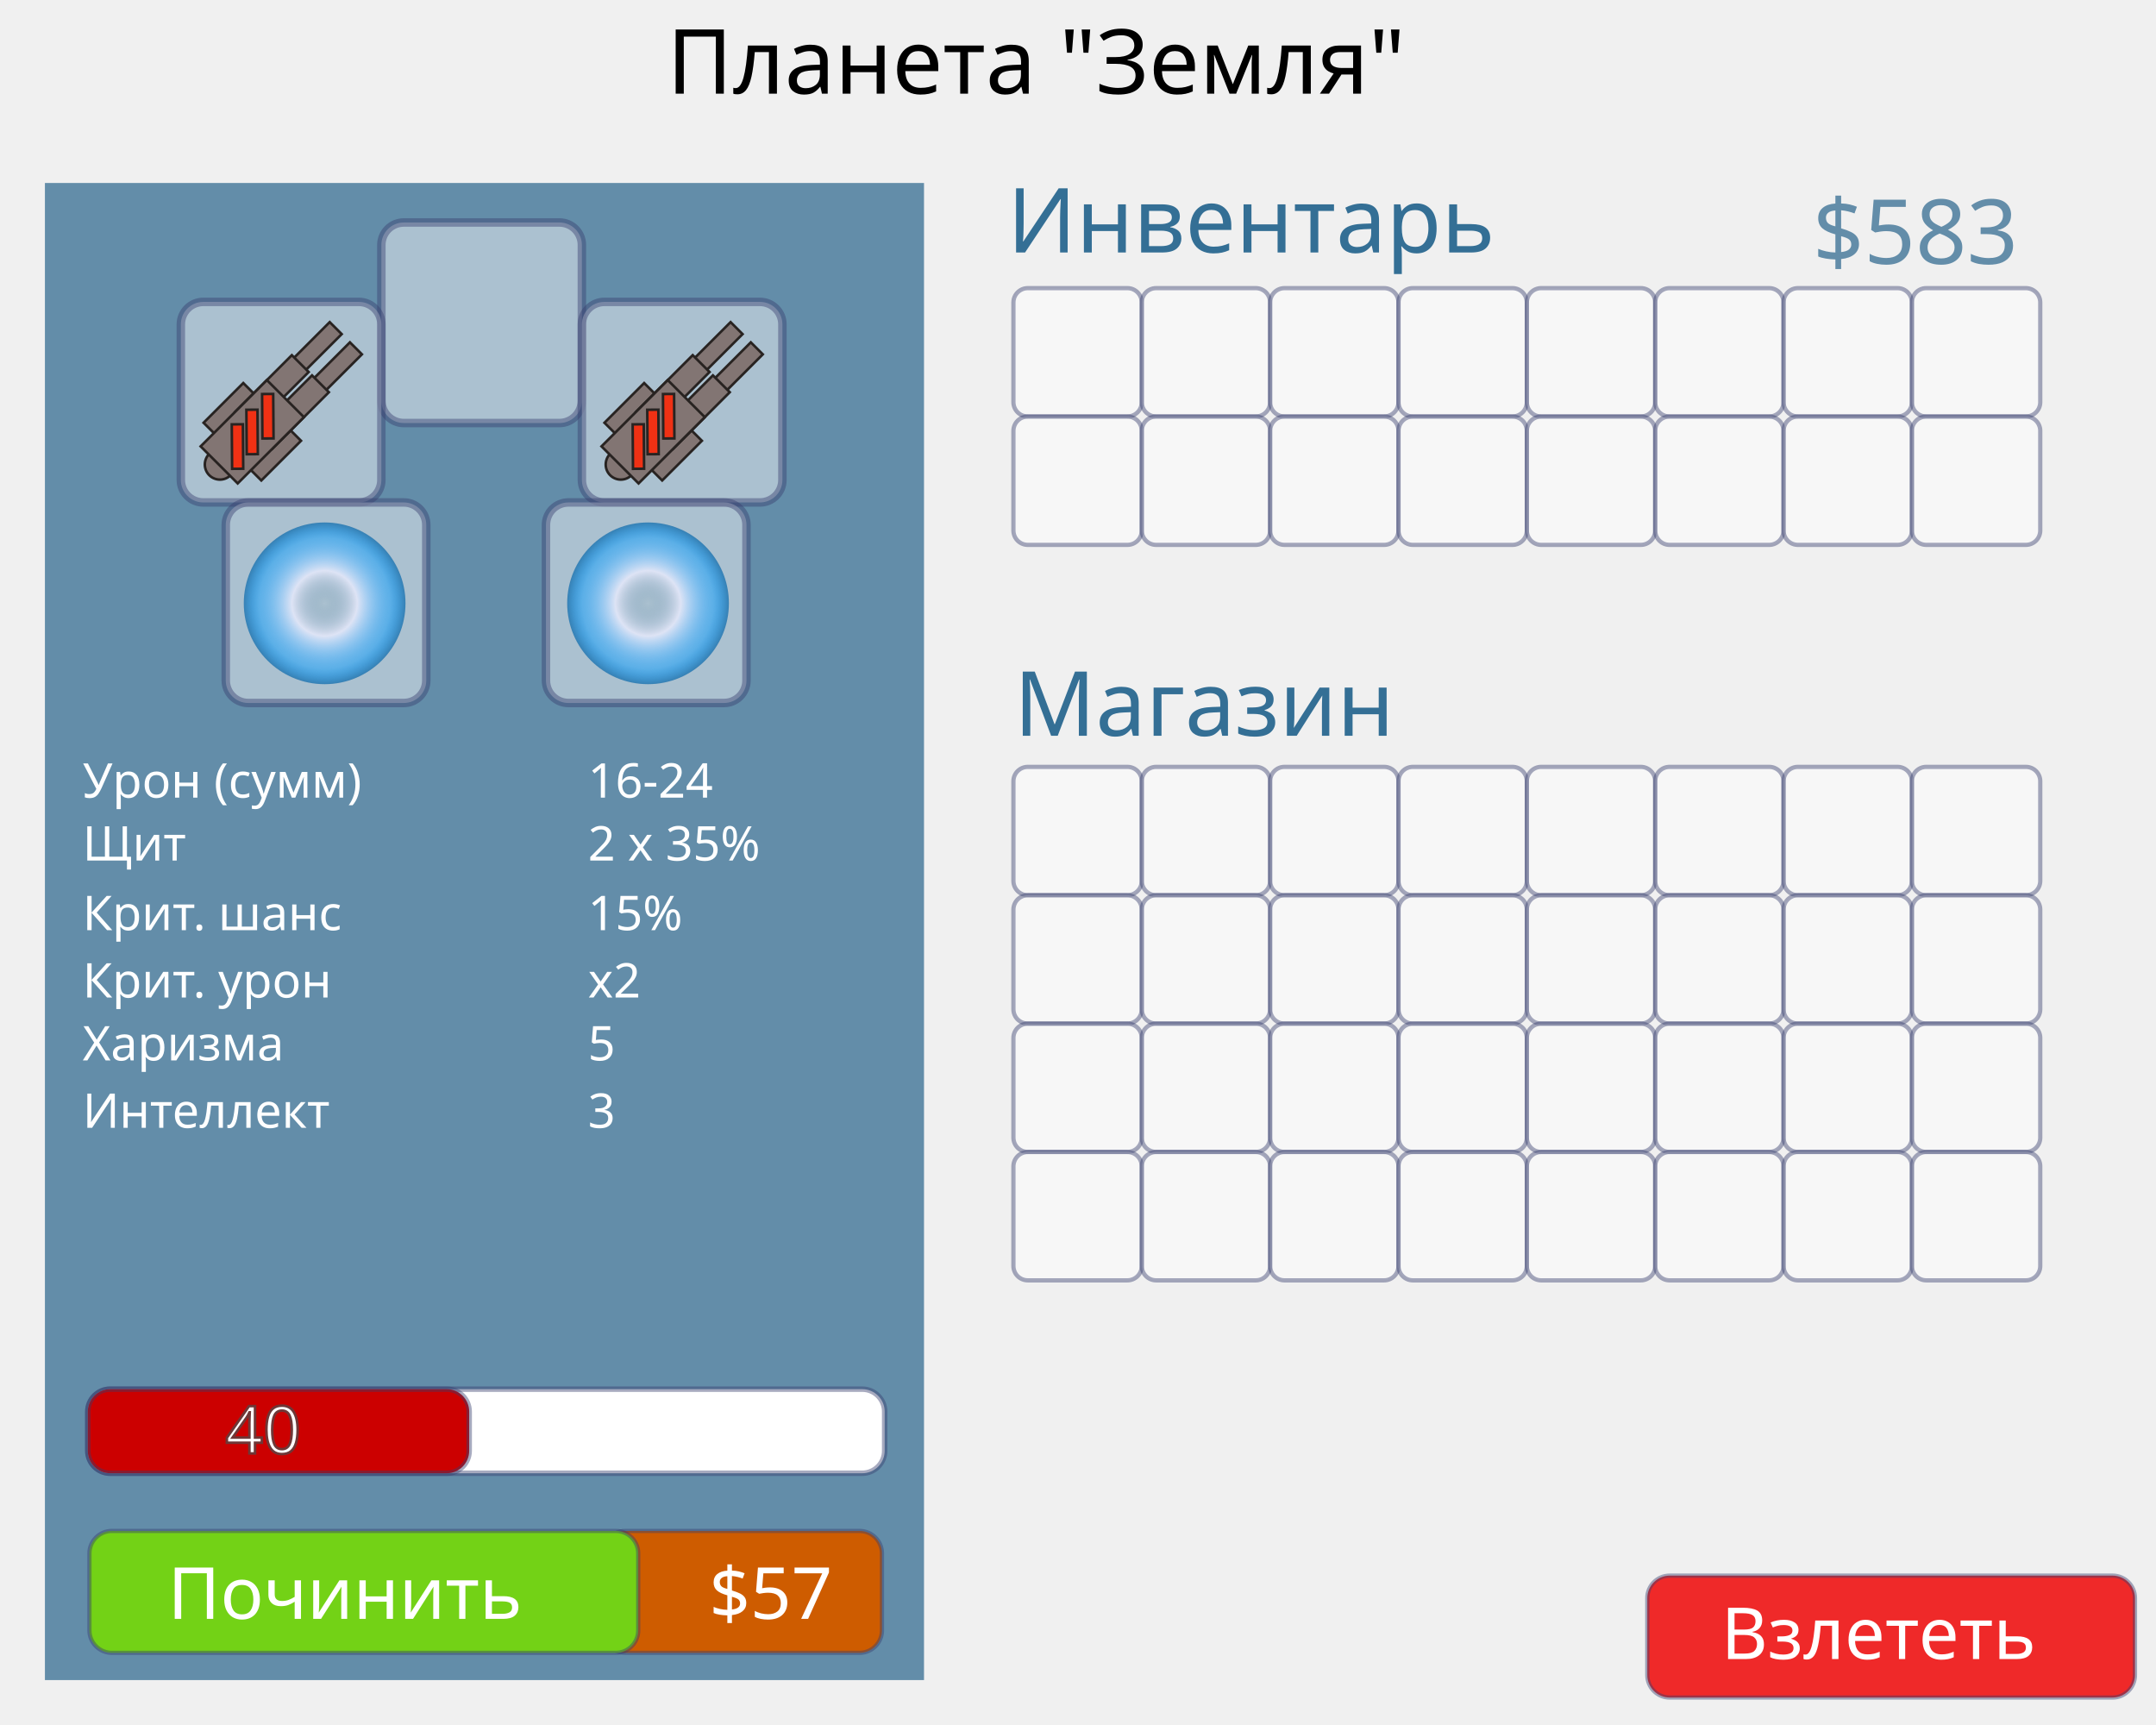
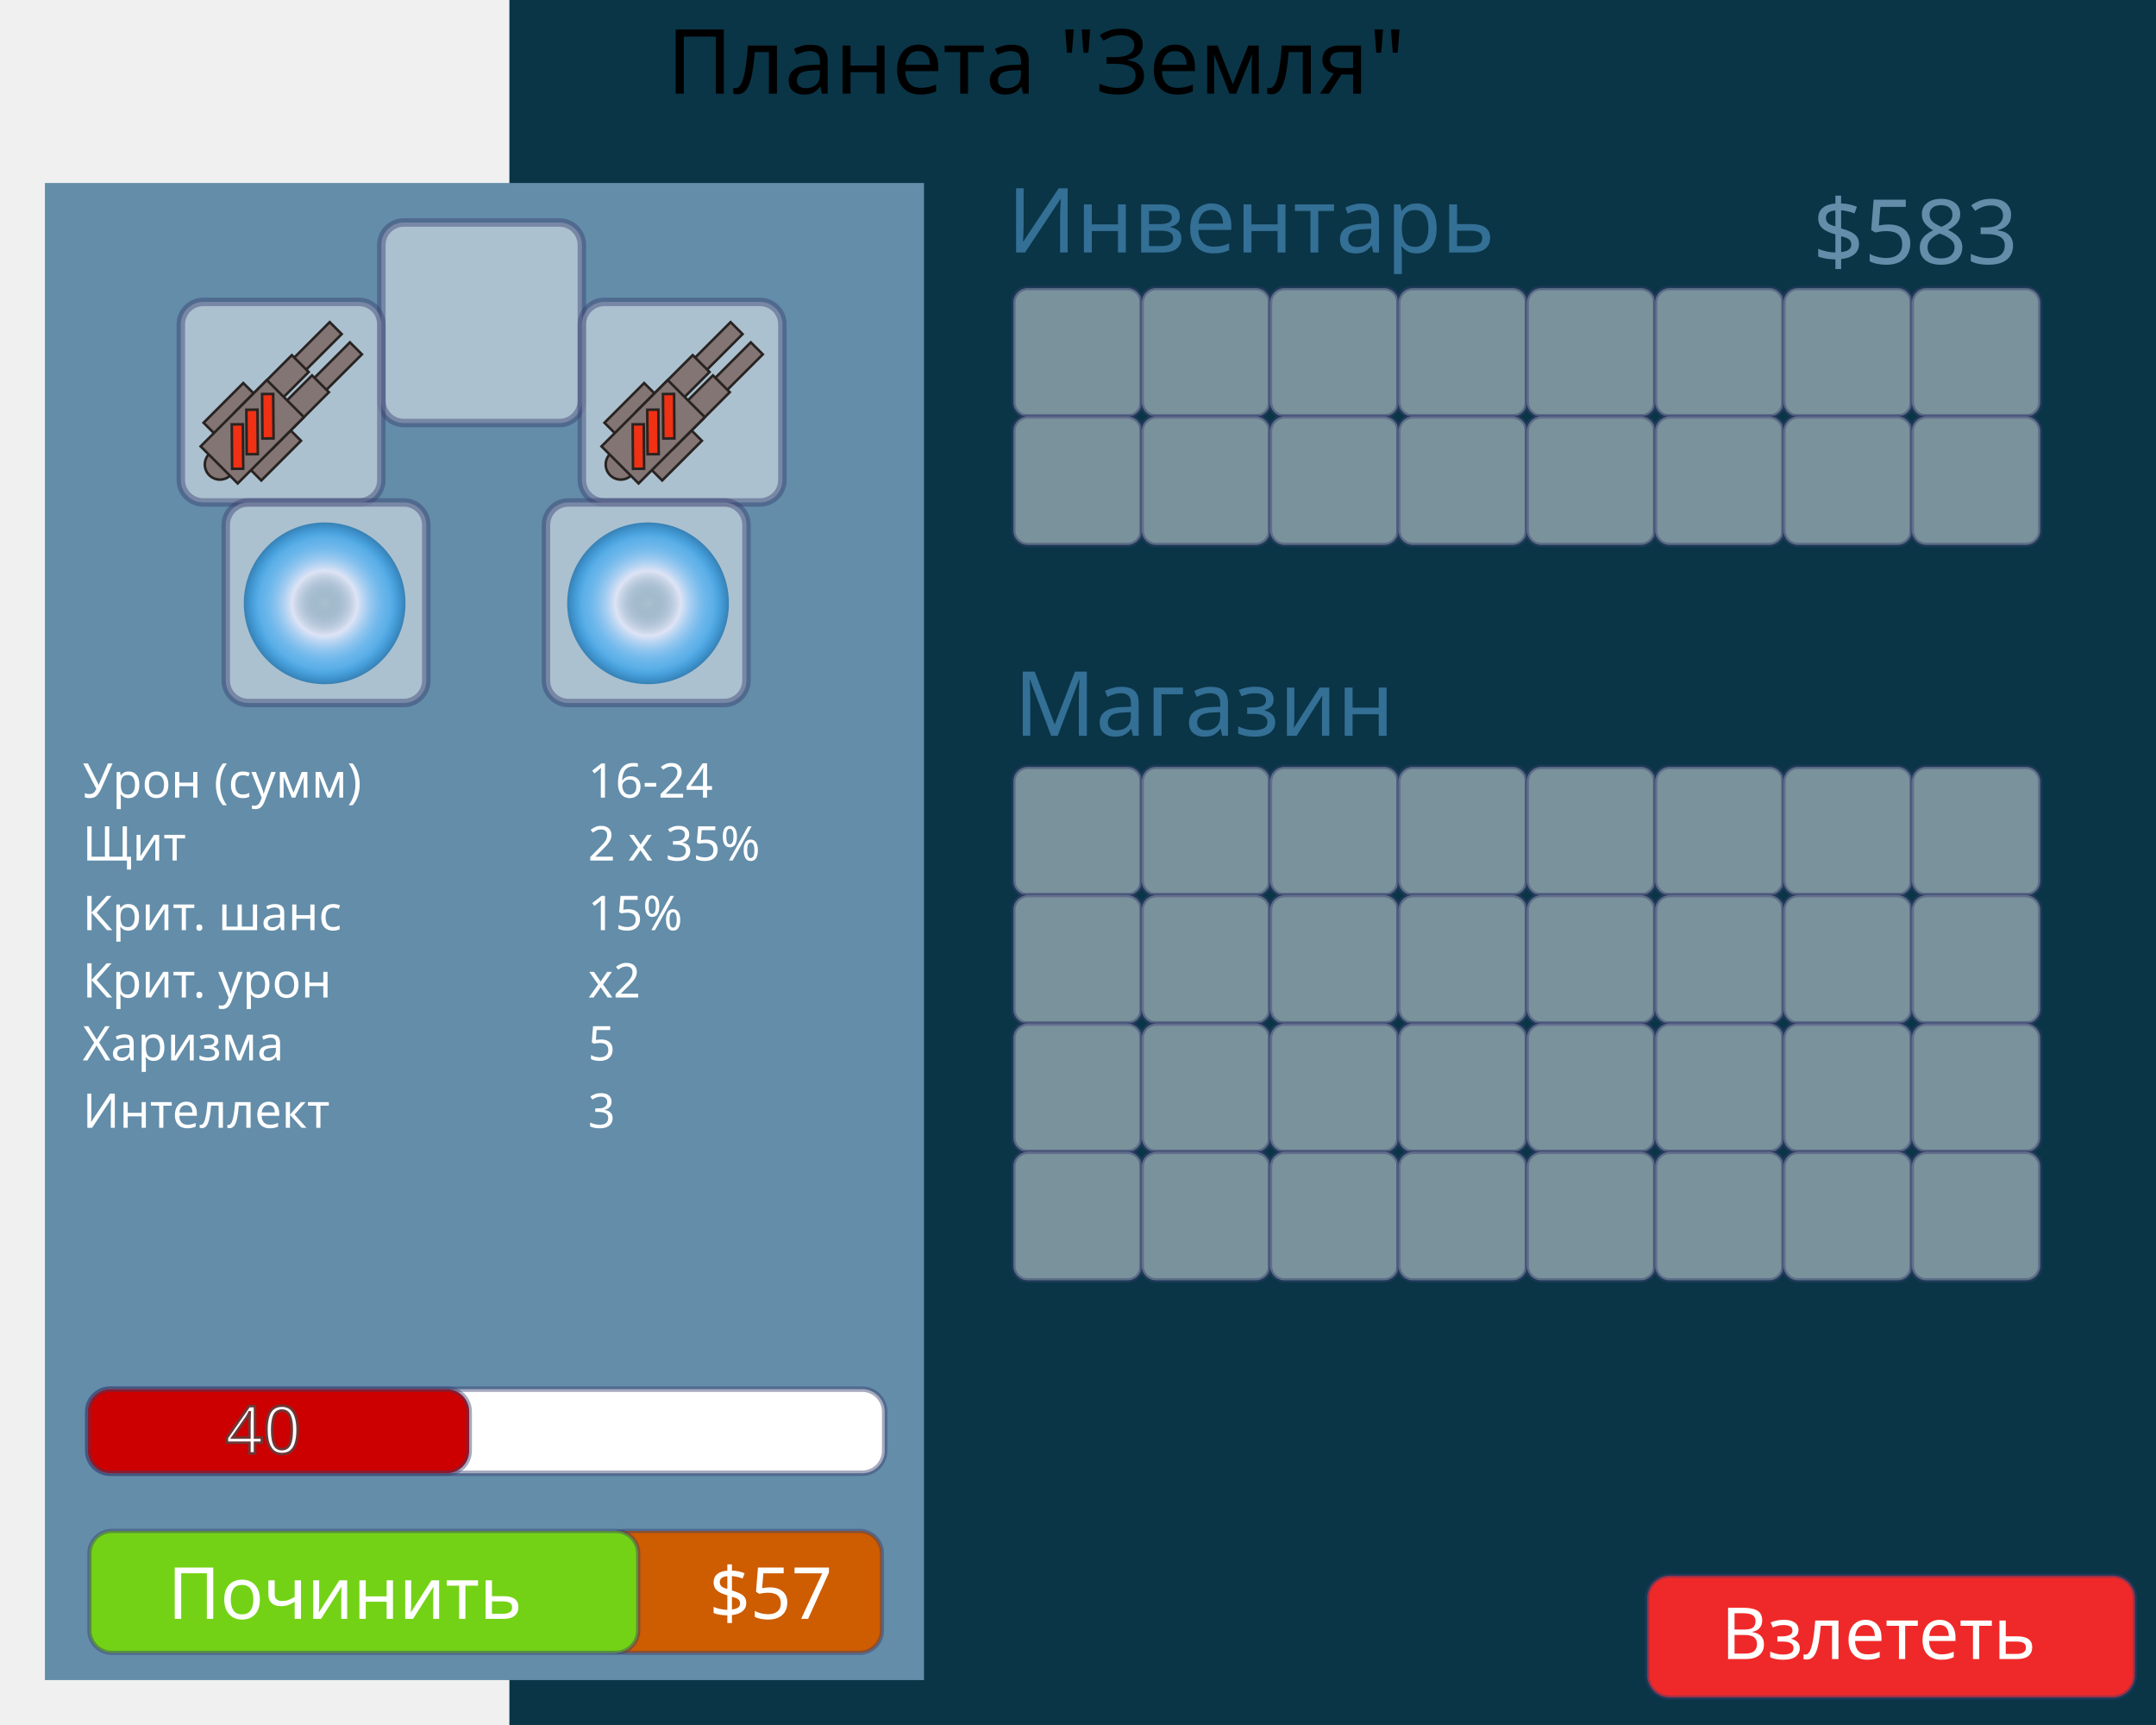
<svg xmlns="http://www.w3.org/2000/svg" xmlns:xlink="http://www.w3.org/1999/xlink" width="960px" height="768px" viewBox="0 0 960 768" version="1.1" id="SVGRoot">
  <defs id="defs852">
    <linearGradient id="linearGradient1632">
      <stop id="stop1630" offset="0" style="stop-color:#638da9;stop-opacity:0;" />
      <stop style="stop-color:#e6e9fb;stop-opacity:0.859" offset="0.4" id="stop1640" />
      <stop style="stop-color:#0d9eff;stop-opacity:0.498" offset="0.8" id="stop1638" />
      <stop id="stop1628" offset="1" style="stop-color:#367daf;stop-opacity:1" />
    </linearGradient>
    <radialGradient xlink:href="#linearGradient1632" id="radialGradient1634" cx="-193" cy="386" fx="-193" fy="386" r="57.567" gradientUnits="userSpaceOnUse" gradientTransform="matrix(0.6315789,0,0,0.6315789,266.4469,24.81965)" />
    <radialGradient xlink:href="#linearGradient1632" id="radialGradient939" gradientUnits="userSpaceOnUse" gradientTransform="matrix(0.6315789,0,0,0.6315789,410.4469,24.81965)" cx="-193" cy="386" fx="-193" fy="386" r="57.567" />
    <radialGradient xlink:href="#linearGradient1632" id="radialGradient1122" gradientUnits="userSpaceOnUse" gradientTransform="matrix(0.5633493,0,0,0.5633493,-55.2214,51.15628)" cx="-193" cy="386" fx="-193" fy="386" r="57.567" />
    <filter x="-0.25" y="-0.25" width="1.5" height="1.5" style="color-interpolation-filters:sRGB;" id="filter1104">
      <feGaussianBlur stdDeviation="1" result="result1" id="feGaussianBlur1080" />
      <feGaussianBlur stdDeviation="10" result="result6" in="result1" id="feGaussianBlur1082" />
      <feComposite operator="atop" in="result6" in2="result1" result="result8" id="feComposite1084" />
      <feComposite operator="xor" result="fbSourceGraphic" in="result6" in2="result8" id="feComposite1086" />
      <feColorMatrix result="fbSourceGraphicAlpha" in="fbSourceGraphic" values="0 0 0 -1 0 0 0 0 -1 0 0 0 0 -1 0 0 0 0 2 0 " id="feColorMatrix1088" />
      <feGaussianBlur result="result0" in="fbSourceGraphicAlpha" stdDeviation="1" id="feGaussianBlur1090" />
      <feSpecularLighting specularExponent="35" specularConstant="1.5" surfaceScale="-2" lighting-color="rgb(255,255,255)" result="result1" in="result0" id="feSpecularLighting1094">
        <feDistantLight azimuth="230" elevation="60" id="feDistantLight1092" />
      </feSpecularLighting>
      <feComposite operator="in" result="result2" in="result1" in2="fbSourceGraphicAlpha" id="feComposite1096" />
      <feComposite k3="1" k2="1" operator="arithmetic" result="result4" in="fbSourceGraphic" in2="result2" id="feComposite1098" />
      <feComposite operator="atop" in="result9" in2="result4" result="result91" id="feComposite1100" />
      <feBlend mode="multiply" in2="result91" id="feBlend1102" />
    </filter>
  </defs>
  <g id="layer1">
-     <rect style="fill:#132b35;fill-opacity:1;stroke:none;stroke-width:8;stroke-miterlimit:4;stroke-dasharray:none;stroke-opacity:1" id="rect3076" width="1996.87" height="1335.018" x="1034.82" y="-373.229" />
+     <rect style="fill:#0a3547;fill-opacity:1;stroke:none;stroke-width:8;stroke-miterlimit:4;stroke-dasharray:none;stroke-opacity:1" id="rect3076" width="1996.87" height="1335.018" x="226.82" y="-361.229" />
    <rect style="fill:#638da9;fill-opacity:1;stroke:none;stroke-width:1.988;stroke-miterlimit:4;stroke-dasharray:none;stroke-opacity:1" id="rect1417" width="391.429" height="666.534" x="20" y="81.466" />
    <rect style="fill:#ffffff;fill-opacity:0.46;stroke:#373f6e;stroke-width:3.78;stroke-miterlimit:4;stroke-dasharray:none;stroke-opacity:0.439" id="rect1419" width="89.286" height="89.286" x="169.81" y="99.056" rx="10" ry="10" />
    <rect ry="10" rx="10" y="134.411" x="80.524" height="89.286" width="89.286" id="rect1421" style="fill:#ffffff;fill-opacity:0.46;stroke:#373f6e;stroke-width:3.78;stroke-miterlimit:4;stroke-dasharray:none;stroke-opacity:0.439" />
    <rect style="fill:#ffffff;fill-opacity:0.46;stroke:#373f6e;stroke-width:3.78;stroke-miterlimit:4;stroke-dasharray:none;stroke-opacity:0.439" id="rect1423" width="89.286" height="89.286" x="259.096" y="134.411" rx="10" ry="10" />
    <rect ry="10" rx="10" y="223.697" x="100.524" height="89.286" width="89.286" id="rect1425" style="fill:#ffffff;fill-opacity:0.46;stroke:#373f6e;stroke-width:3.78;stroke-miterlimit:4;stroke-dasharray:none;stroke-opacity:0.439" />
    <rect style="fill:#ffffff;fill-opacity:0.46;stroke:#373f6e;stroke-width:3.78;stroke-miterlimit:4;stroke-dasharray:none;stroke-opacity:0.439" id="rect1427" width="89.286" height="89.286" x="243.096" y="223.697" rx="10" ry="10" />
    <rect style="fill:#ffffff;fill-opacity:0.46;stroke:#373f6e;stroke-width:1.89;stroke-miterlimit:4;stroke-dasharray:none;stroke-opacity:0.439" id="rect1423-4" width="57.152" height="57.152" x="451.246" y="128.282" rx="6.401" ry="6.401" />
    <rect ry="6.401" rx="6.401" y="128.282" x="508.398" height="57.152" width="57.152" id="rect1444" style="fill:#ffffff;fill-opacity:0.46;stroke:#373f6e;stroke-width:1.89;stroke-miterlimit:4;stroke-dasharray:none;stroke-opacity:0.439" />
    <rect ry="6.401" rx="6.401" y="185.434" x="451.246" height="57.152" width="57.152" id="rect1446" style="fill:#ffffff;fill-opacity:0.46;stroke:#373f6e;stroke-width:1.89;stroke-miterlimit:4;stroke-dasharray:none;stroke-opacity:0.439" />
    <rect style="fill:#ffffff;fill-opacity:0.46;stroke:#373f6e;stroke-width:1.89;stroke-miterlimit:4;stroke-dasharray:none;stroke-opacity:0.439" id="rect1448" width="57.152" height="57.152" x="508.398" y="185.434" rx="6.401" ry="6.401" />
    <rect style="fill:#ffffff;fill-opacity:0.46;stroke:#373f6e;stroke-width:1.89;stroke-miterlimit:4;stroke-dasharray:none;stroke-opacity:0.439" id="rect1450" width="57.152" height="57.152" x="565.55" y="128.282" rx="6.401" ry="6.401" />
    <rect ry="6.401" rx="6.401" y="185.434" x="565.55" height="57.152" width="57.152" id="rect1452" style="fill:#ffffff;fill-opacity:0.46;stroke:#373f6e;stroke-width:1.89;stroke-miterlimit:4;stroke-dasharray:none;stroke-opacity:0.439" />
    <rect ry="6.401" rx="6.401" y="128.282" x="622.702" height="57.152" width="57.152" id="rect1454" style="fill:#ffffff;fill-opacity:0.46;stroke:#373f6e;stroke-width:1.89;stroke-miterlimit:4;stroke-dasharray:none;stroke-opacity:0.439" />
    <rect style="fill:#ffffff;fill-opacity:0.46;stroke:#373f6e;stroke-width:1.89;stroke-miterlimit:4;stroke-dasharray:none;stroke-opacity:0.439" id="rect1456" width="57.152" height="57.152" x="679.854" y="128.282" rx="6.401" ry="6.401" />
    <rect style="fill:#ffffff;fill-opacity:0.46;stroke:#373f6e;stroke-width:1.89;stroke-miterlimit:4;stroke-dasharray:none;stroke-opacity:0.439" id="rect1458" width="57.152" height="57.152" x="622.702" y="185.434" rx="6.401" ry="6.401" />
    <rect ry="6.401" rx="6.401" y="185.434" x="679.854" height="57.152" width="57.152" id="rect1460" style="fill:#ffffff;fill-opacity:0.46;stroke:#373f6e;stroke-width:1.89;stroke-miterlimit:4;stroke-dasharray:none;stroke-opacity:0.439" />
    <rect ry="6.401" rx="6.401" y="128.282" x="737.006" height="57.152" width="57.152" id="rect1462" style="fill:#ffffff;fill-opacity:0.46;stroke:#373f6e;stroke-width:1.89;stroke-miterlimit:4;stroke-dasharray:none;stroke-opacity:0.439" />
    <rect style="fill:#ffffff;fill-opacity:0.46;stroke:#373f6e;stroke-width:1.89;stroke-miterlimit:4;stroke-dasharray:none;stroke-opacity:0.439" id="rect1464" width="57.152" height="57.152" x="737.006" y="185.434" rx="6.401" ry="6.401" />
    <rect ry="6.401" rx="6.401" y="128.282" x="794.158" height="57.152" width="57.152" id="rect1466" style="fill:#ffffff;fill-opacity:0.46;stroke:#373f6e;stroke-width:1.89;stroke-miterlimit:4;stroke-dasharray:none;stroke-opacity:0.439" />
    <rect style="fill:#ffffff;fill-opacity:0.46;stroke:#373f6e;stroke-width:1.89;stroke-miterlimit:4;stroke-dasharray:none;stroke-opacity:0.439" id="rect1468" width="57.152" height="57.152" x="794.158" y="185.434" rx="6.401" ry="6.401" />
    <rect style="fill:#ffffff;fill-opacity:0.46;stroke:#373f6e;stroke-width:1.89;stroke-miterlimit:4;stroke-dasharray:none;stroke-opacity:0.439" id="rect1470" width="57.152" height="57.152" x="851.31" y="128.282" rx="6.401" ry="6.401" />
    <rect ry="6.401" rx="6.401" y="185.434" x="851.31" height="57.152" width="57.152" id="rect1472" style="fill:#ffffff;fill-opacity:0.46;stroke:#373f6e;stroke-width:1.89;stroke-miterlimit:4;stroke-dasharray:none;stroke-opacity:0.439" />
    <rect ry="6.401" rx="6.401" y="341.424" x="451.246" height="57.152" width="57.152" id="rect1474" style="fill:#ffffff;fill-opacity:0.46;stroke:#373f6e;stroke-width:1.89;stroke-miterlimit:4;stroke-dasharray:none;stroke-opacity:0.439" />
    <rect style="fill:#ffffff;fill-opacity:0.46;stroke:#373f6e;stroke-width:1.89;stroke-miterlimit:4;stroke-dasharray:none;stroke-opacity:0.439" id="rect1476" width="57.152" height="57.152" x="508.398" y="341.424" rx="6.401" ry="6.401" />
    <rect style="fill:#ffffff;fill-opacity:0.46;stroke:#373f6e;stroke-width:1.89;stroke-miterlimit:4;stroke-dasharray:none;stroke-opacity:0.439" id="rect1478" width="57.152" height="57.152" x="451.246" y="398.576" rx="6.401" ry="6.401" />
    <rect ry="6.401" rx="6.401" y="398.576" x="508.398" height="57.152" width="57.152" id="rect1480" style="fill:#ffffff;fill-opacity:0.46;stroke:#373f6e;stroke-width:1.89;stroke-miterlimit:4;stroke-dasharray:none;stroke-opacity:0.439" />
    <rect ry="6.401" rx="6.401" y="341.424" x="565.55" height="57.152" width="57.152" id="rect1482" style="fill:#ffffff;fill-opacity:0.46;stroke:#373f6e;stroke-width:1.89;stroke-miterlimit:4;stroke-dasharray:none;stroke-opacity:0.439" />
    <rect style="fill:#ffffff;fill-opacity:0.46;stroke:#373f6e;stroke-width:1.89;stroke-miterlimit:4;stroke-dasharray:none;stroke-opacity:0.439" id="rect1484" width="57.152" height="57.152" x="565.55" y="398.576" rx="6.401" ry="6.401" />
    <rect style="fill:#ffffff;fill-opacity:0.46;stroke:#373f6e;stroke-width:1.89;stroke-miterlimit:4;stroke-dasharray:none;stroke-opacity:0.439" id="rect1486" width="57.152" height="57.152" x="622.702" y="341.424" rx="6.401" ry="6.401" />
    <rect ry="6.401" rx="6.401" y="341.424" x="679.854" height="57.152" width="57.152" id="rect1488" style="fill:#ffffff;fill-opacity:0.46;stroke:#373f6e;stroke-width:1.89;stroke-miterlimit:4;stroke-dasharray:none;stroke-opacity:0.439" />
    <rect ry="6.401" rx="6.401" y="398.576" x="622.702" height="57.152" width="57.152" id="rect1490" style="fill:#ffffff;fill-opacity:0.46;stroke:#373f6e;stroke-width:1.89;stroke-miterlimit:4;stroke-dasharray:none;stroke-opacity:0.439" />
    <rect style="fill:#ffffff;fill-opacity:0.46;stroke:#373f6e;stroke-width:1.89;stroke-miterlimit:4;stroke-dasharray:none;stroke-opacity:0.439" id="rect1492" width="57.152" height="57.152" x="679.854" y="398.576" rx="6.401" ry="6.401" />
    <rect style="fill:#ffffff;fill-opacity:0.46;stroke:#373f6e;stroke-width:1.89;stroke-miterlimit:4;stroke-dasharray:none;stroke-opacity:0.439" id="rect1494" width="57.152" height="57.152" x="737.006" y="341.424" rx="6.401" ry="6.401" />
    <rect ry="6.401" rx="6.401" y="398.576" x="737.006" height="57.152" width="57.152" id="rect1496" style="fill:#ffffff;fill-opacity:0.46;stroke:#373f6e;stroke-width:1.89;stroke-miterlimit:4;stroke-dasharray:none;stroke-opacity:0.439" />
    <rect style="fill:#ffffff;fill-opacity:0.46;stroke:#373f6e;stroke-width:1.89;stroke-miterlimit:4;stroke-dasharray:none;stroke-opacity:0.439" id="rect1498" width="57.152" height="57.152" x="794.158" y="341.424" rx="6.401" ry="6.401" />
    <rect ry="6.401" rx="6.401" y="398.576" x="794.158" height="57.152" width="57.152" id="rect1500" style="fill:#ffffff;fill-opacity:0.46;stroke:#373f6e;stroke-width:1.89;stroke-miterlimit:4;stroke-dasharray:none;stroke-opacity:0.439" />
    <rect ry="6.401" rx="6.401" y="341.424" x="851.31" height="57.152" width="57.152" id="rect1502" style="fill:#ffffff;fill-opacity:0.46;stroke:#373f6e;stroke-width:1.89;stroke-miterlimit:4;stroke-dasharray:none;stroke-opacity:0.439" />
    <rect style="fill:#ffffff;fill-opacity:0.46;stroke:#373f6e;stroke-width:1.89;stroke-miterlimit:4;stroke-dasharray:none;stroke-opacity:0.439" id="rect1504" width="57.152" height="57.152" x="851.31" y="398.576" rx="6.401" ry="6.401" />
    <rect style="fill:#ffffff;fill-opacity:0.46;stroke:#373f6e;stroke-width:1.89;stroke-miterlimit:4;stroke-dasharray:none;stroke-opacity:0.439" id="rect1506" width="57.152" height="57.152" x="451.246" y="455.728" rx="6.401" ry="6.401" />
    <rect ry="6.401" rx="6.401" y="455.728" x="508.398" height="57.152" width="57.152" id="rect1508" style="fill:#ffffff;fill-opacity:0.46;stroke:#373f6e;stroke-width:1.89;stroke-miterlimit:4;stroke-dasharray:none;stroke-opacity:0.439" />
    <rect ry="6.401" rx="6.401" y="512.88" x="451.246" height="57.152" width="57.152" id="rect1510" style="fill:#ffffff;fill-opacity:0.46;stroke:#373f6e;stroke-width:1.89;stroke-miterlimit:4;stroke-dasharray:none;stroke-opacity:0.439" />
    <rect style="fill:#ffffff;fill-opacity:0.46;stroke:#373f6e;stroke-width:1.89;stroke-miterlimit:4;stroke-dasharray:none;stroke-opacity:0.439" id="rect1512" width="57.152" height="57.152" x="508.398" y="512.88" rx="6.401" ry="6.401" />
    <rect style="fill:#ffffff;fill-opacity:0.46;stroke:#373f6e;stroke-width:1.89;stroke-miterlimit:4;stroke-dasharray:none;stroke-opacity:0.439" id="rect1514" width="57.152" height="57.152" x="565.55" y="455.728" rx="6.401" ry="6.401" />
    <rect ry="6.401" rx="6.401" y="512.88" x="565.55" height="57.152" width="57.152" id="rect1516" style="fill:#ffffff;fill-opacity:0.46;stroke:#373f6e;stroke-width:1.89;stroke-miterlimit:4;stroke-dasharray:none;stroke-opacity:0.439" />
    <rect ry="6.401" rx="6.401" y="455.728" x="622.702" height="57.152" width="57.152" id="rect1518" style="fill:#ffffff;fill-opacity:0.46;stroke:#373f6e;stroke-width:1.89;stroke-miterlimit:4;stroke-dasharray:none;stroke-opacity:0.439" />
    <rect style="fill:#ffffff;fill-opacity:0.46;stroke:#373f6e;stroke-width:1.89;stroke-miterlimit:4;stroke-dasharray:none;stroke-opacity:0.439" id="rect1520" width="57.152" height="57.152" x="679.854" y="455.728" rx="6.401" ry="6.401" />
    <rect style="fill:#ffffff;fill-opacity:0.46;stroke:#373f6e;stroke-width:1.89;stroke-miterlimit:4;stroke-dasharray:none;stroke-opacity:0.439" id="rect1522" width="57.152" height="57.152" x="622.702" y="512.88" rx="6.401" ry="6.401" />
    <rect ry="6.401" rx="6.401" y="512.88" x="679.854" height="57.152" width="57.152" id="rect1524" style="fill:#ffffff;fill-opacity:0.46;stroke:#373f6e;stroke-width:1.89;stroke-miterlimit:4;stroke-dasharray:none;stroke-opacity:0.439" />
    <rect ry="6.401" rx="6.401" y="455.728" x="737.006" height="57.152" width="57.152" id="rect1526" style="fill:#ffffff;fill-opacity:0.46;stroke:#373f6e;stroke-width:1.89;stroke-miterlimit:4;stroke-dasharray:none;stroke-opacity:0.439" />
    <rect style="fill:#ffffff;fill-opacity:0.46;stroke:#373f6e;stroke-width:1.89;stroke-miterlimit:4;stroke-dasharray:none;stroke-opacity:0.439" id="rect1528" width="57.152" height="57.152" x="737.006" y="512.88" rx="6.401" ry="6.401" />
    <rect ry="6.401" rx="6.401" y="455.728" x="794.158" height="57.152" width="57.152" id="rect1530" style="fill:#ffffff;fill-opacity:0.46;stroke:#373f6e;stroke-width:1.89;stroke-miterlimit:4;stroke-dasharray:none;stroke-opacity:0.439" />
    <rect style="fill:#ffffff;fill-opacity:0.46;stroke:#373f6e;stroke-width:1.89;stroke-miterlimit:4;stroke-dasharray:none;stroke-opacity:0.439" id="rect1532" width="57.152" height="57.152" x="794.158" y="512.88" rx="6.401" ry="6.401" />
    <rect style="fill:#ffffff;fill-opacity:0.46;stroke:#373f6e;stroke-width:1.89;stroke-miterlimit:4;stroke-dasharray:none;stroke-opacity:0.439" id="rect1534" width="57.152" height="57.152" x="851.31" y="455.728" rx="6.401" ry="6.401" />
    <rect ry="6.401" rx="6.401" y="512.88" x="851.31" height="57.152" width="57.152" id="rect1536" style="fill:#ffffff;fill-opacity:0.46;stroke:#373f6e;stroke-width:1.89;stroke-miterlimit:4;stroke-dasharray:none;stroke-opacity:0.439" />
    <text xml:space="preserve" style="font-style:normal;font-weight:normal;font-size:40px;line-height:1.25;font-family:sans-serif;letter-spacing:0px;word-spacing:0px;fill:#346f95;fill-opacity:1;stroke:none" x="451.538" y="327.573" id="text1540">
      <tspan id="tspan1538" x="451.538" y="327.573">Магазин</tspan>
    </text>
    <text xml:space="preserve" style="font-style:normal;font-weight:normal;font-size:40px;line-height:1.25;font-family:sans-serif;letter-spacing:0px;word-spacing:0px;fill:#000000;fill-opacity:1;stroke:none" x="296.985" y="41.7" id="text1544">
      <tspan id="tspan1542" x="296.985" y="41.7">Планета "Земля"</tspan>
    </text>
    <text id="text1548" y="112.411" x="448.508" style="font-style:normal;font-weight:normal;font-size:40px;line-height:1.25;font-family:sans-serif;letter-spacing:0px;word-spacing:0px;fill:#346f95;fill-opacity:1;stroke:none" xml:space="preserve">
      <tspan y="112.411" x="448.508" id="tspan1546">Инвентарь</tspan>
    </text>
    <text xml:space="preserve" style="font-style:normal;font-weight:normal;font-size:40px;line-height:1.25;font-family:sans-serif;letter-spacing:0px;word-spacing:0px;fill:#638da9;fill-opacity:1;stroke:none" x="807.112" y="117.462" id="text1552">
      <tspan id="tspan1550" x="807.112" y="117.462">$583</tspan>
    </text>
    <rect style="fill:#ce5c00;fill-opacity:1;stroke:#373f6e;stroke-width:1.89;stroke-miterlimit:4;stroke-dasharray:none;stroke-opacity:0.439" id="rect1564" width="124.259" height="54.286" x="268.454" y="681.592" rx="10" ry="10" />
    <rect y="681.592" x="39.821" height="54.286" width="244.366" id="rect1558" style="fill:#73d216;fill-opacity:1;stroke:#373f6e;stroke-width:1.89;stroke-miterlimit:4;stroke-dasharray:none;stroke-opacity:0.439" ry="10" rx="10" />
    <text xml:space="preserve" style="font-style:normal;font-weight:normal;font-size:40px;line-height:1.25;font-family:sans-serif;letter-spacing:0px;word-spacing:0px;fill:#000000;fill-opacity:1;stroke:none" x="315.771" y="720.756" id="text1568">
      <tspan id="tspan1566" x="315.771" y="720.756" style="font-size:32px;fill:#ffffff;fill-opacity:1">$57</tspan>
    </text>
    <text id="text1562" y="720.756" x="74.698" style="font-style:normal;font-weight:normal;font-size:40px;line-height:1.25;font-family:sans-serif;letter-spacing:0px;word-spacing:0px;fill:#000000;fill-opacity:1;stroke:none" xml:space="preserve">
      <tspan style="font-size:32px;fill:#ffffff;fill-opacity:1" y="720.756" x="74.698" id="tspan1560">Починить</tspan>
    </text>
    <text xml:space="preserve" style="font-style:normal;font-weight:normal;font-size:40px;line-height:1.25;font-family:sans-serif;letter-spacing:0px;word-spacing:0px;fill:#000000;fill-opacity:1;stroke:none" x="36.797" y="355.12" id="text1572">
      <tspan id="tspan1570" x="36.797" y="355.12" style="font-size:21.333px;fill:#ffffff;fill-opacity:1">Урон (сумм)</tspan>
    </text>
    <text id="text1576" y="355.12" x="261.797" style="font-style:normal;font-weight:normal;font-size:40px;line-height:1.25;font-family:sans-serif;letter-spacing:0px;word-spacing:0px;fill:#000000;fill-opacity:1;stroke:none" xml:space="preserve">
      <tspan style="font-size:21.333px;fill:#ffffff;fill-opacity:1" y="355.12" x="261.797" id="tspan1574">16-24</tspan>
    </text>
    <text id="text1580" y="383.12" x="36.797" style="font-style:normal;font-weight:normal;font-size:40px;line-height:1.25;font-family:sans-serif;letter-spacing:0px;word-spacing:0px;fill:#000000;fill-opacity:1;stroke:none" xml:space="preserve">
      <tspan style="font-size:21.333px;fill:#ffffff;fill-opacity:1" y="383.12" x="36.797" id="tspan1578">Щит</tspan>
    </text>
    <text xml:space="preserve" style="font-style:normal;font-weight:normal;font-size:40px;line-height:1.25;font-family:sans-serif;letter-spacing:0px;word-spacing:0px;fill:#000000;fill-opacity:1;stroke:none" x="261.797" y="383.12" id="text1584">
      <tspan id="tspan1582" x="261.797" y="383.12" style="font-size:21.333px;fill:#ffffff;fill-opacity:1">2 x 35%</tspan>
    </text>
    <text xml:space="preserve" style="font-style:normal;font-weight:normal;font-size:40px;line-height:1.25;font-family:sans-serif;letter-spacing:0px;word-spacing:0px;fill:#000000;fill-opacity:1;stroke:none" x="36.797" y="414.12" id="text1588">
      <tspan id="tspan1586" x="36.797" y="414.12" style="font-size:21.333px;fill:#ffffff;fill-opacity:1">Крит. шанс</tspan>
    </text>
    <text id="text1592" y="414.12" x="261.797" style="font-style:normal;font-weight:normal;font-size:40px;line-height:1.25;font-family:sans-serif;letter-spacing:0px;word-spacing:0px;fill:#000000;fill-opacity:1;stroke:none" xml:space="preserve">
      <tspan style="font-size:21.333px;fill:#ffffff;fill-opacity:1" y="414.12" x="261.797" id="tspan1590">15%</tspan>
    </text>
    <text id="text1596" y="444.12" x="36.797" style="font-style:normal;font-weight:normal;font-size:40px;line-height:1.25;font-family:sans-serif;letter-spacing:0px;word-spacing:0px;fill:#000000;fill-opacity:1;stroke:none" xml:space="preserve">
      <tspan style="font-size:21.333px;fill:#ffffff;fill-opacity:1" y="444.12" x="36.797" id="tspan1594">Крит. урон</tspan>
    </text>
    <text xml:space="preserve" style="font-style:normal;font-weight:normal;font-size:40px;line-height:1.25;font-family:sans-serif;letter-spacing:0px;word-spacing:0px;fill:#000000;fill-opacity:1;stroke:none" x="261.797" y="444.12" id="text1600">
      <tspan id="tspan1598" x="261.797" y="444.12" style="font-size:21.333px;fill:#ffffff;fill-opacity:1">х2</tspan>
    </text>
    <text xml:space="preserve" style="font-style:normal;font-weight:normal;font-size:40px;line-height:1.25;font-family:sans-serif;letter-spacing:0px;word-spacing:0px;fill:#000000;fill-opacity:1;stroke:none" x="36.797" y="472.12" id="text1604">
      <tspan id="tspan1602" x="36.797" y="472.12" style="font-size:21.333px;fill:#ffffff;fill-opacity:1">Харизма</tspan>
    </text>
    <text id="text1608" y="472.12" x="261.797" style="font-style:normal;font-weight:normal;font-size:40px;line-height:1.25;font-family:sans-serif;letter-spacing:0px;word-spacing:0px;fill:#000000;fill-opacity:1;stroke:none" xml:space="preserve">
      <tspan style="font-size:21.333px;fill:#ffffff;fill-opacity:1" y="472.12" x="261.797" id="tspan1606">5</tspan>
    </text>
    <text id="text1612" y="502.12" x="36.797" style="font-style:normal;font-weight:normal;font-size:40px;line-height:1.25;font-family:sans-serif;letter-spacing:0px;word-spacing:0px;fill:#000000;fill-opacity:1;stroke:none" xml:space="preserve">
      <tspan style="font-size:21.333px;fill:#ffffff;fill-opacity:1" y="502.12" x="36.797" id="tspan1610">Интеллект</tspan>
    </text>
    <text xml:space="preserve" style="font-style:normal;font-weight:normal;font-size:40px;line-height:1.25;font-family:sans-serif;letter-spacing:0px;word-spacing:0px;fill:#000000;fill-opacity:1;stroke:none" x="261.797" y="502.12" id="text1616">
      <tspan id="tspan1614" x="261.797" y="502.12" style="font-size:21.333px;fill:#ffffff;fill-opacity:1">3</tspan>
    </text>
    <rect style="fill:#ffffff;fill-opacity:1;stroke:#373f6e;stroke-width:2.432;stroke-miterlimit:4;stroke-dasharray:none;stroke-opacity:0.439" id="rect1618" width="354.831" height="37.439" x="39.085" y="618.477" rx="10" ry="10" />
    <rect ry="10" rx="10" y="618.477" x="39.085" height="37.439" width="169.831" id="rect1620" style="fill:#cc0000;fill-opacity:1;stroke:#373f6e;stroke-width:2.432;stroke-miterlimit:4;stroke-dasharray:none;stroke-opacity:0.439" />
    <text xml:space="preserve" style="font-style:normal;font-weight:normal;font-size:40px;line-height:1.25;font-family:sans-serif;letter-spacing:0px;word-spacing:0px;fill:#000000;fill-opacity:1;stroke:#6e3737;stroke-width:1.134;stroke-miterlimit:4;stroke-dasharray:none;stroke-opacity:1" x="100.409" y="647.085" id="text1624">
      <tspan id="tspan1622" x="100.409" y="647.085" style="font-size:29.333px;fill:#ffffff;fill-opacity:1;stroke:#6e3737;stroke-width:1.134;stroke-miterlimit:4;stroke-dasharray:none;stroke-opacity:1">40</tspan>
    </text>
    <circle style="fill:url(#radialGradient1634);fill-opacity:1;stroke:none;stroke-width:0.716;stroke-miterlimit:4;stroke-dasharray:none;stroke-opacity:1" id="path1626" cx="144.552" cy="268.609" r="36" />
    <circle r="36" cy="268.609" cx="288.552" id="circle937" style="fill:url(#radialGradient939);fill-opacity:1;stroke:none;stroke-width:0.716;stroke-miterlimit:4;stroke-dasharray:none;stroke-opacity:1" />
    <rect style="fill:#346f95;fill-opacity:1;stroke:none;stroke-width:1.803;stroke-miterlimit:4;stroke-dasharray:none;stroke-opacity:1" id="rect961" width="353.401" height="116.401" x="-377.488" y="361.198" />
    <path style="fill:#346f95;fill-opacity:1;stroke:none;stroke-width:1.89;stroke-miterlimit:4;stroke-dasharray:none;stroke-opacity:1" d="m -299.93,476.029 h 35.355 l -17.678,35.355 z" id="rect964" />
    <text xml:space="preserve" style="font-style:normal;font-weight:normal;font-size:40px;line-height:1.25;font-family:sans-serif;letter-spacing:0px;word-spacing:0px;fill:#19de73;fill-opacity:1;stroke:none;stroke-width:0.378;stroke-miterlimit:4;stroke-dasharray:none;stroke-opacity:1" x="-265.902" y="388.84" id="text969">
      <tspan id="tspan967" x="-265.902" y="388.84" style="font-style:normal;font-variant:normal;font-weight:bold;font-stretch:normal;font-size:18.667px;font-family:sans-serif;-inkscape-font-specification:'sans-serif Bold';fill:#19de73;fill-opacity:1;stroke:none;stroke-width:0.378;stroke-miterlimit:4;stroke-dasharray:none;stroke-opacity:1">Лазер тысячи истин</tspan>
    </text>
    <g id="g5425" transform="translate(51.23023,181.8341)">
      <rect style="fill:#827573;fill-opacity:1;stroke:#282321;stroke-width:1.134;stroke-miterlimit:4;stroke-dasharray:none;stroke-opacity:1" id="rect1675" width="36.347" height="25" x="-149.354" y="396.29" />
      <circle style="fill:#827573;fill-opacity:1;stroke:#282321;stroke-width:1.134;stroke-miterlimit:4;stroke-dasharray:none;stroke-opacity:1" id="circle1673" cx="-131.059" cy="429.296" r="6.718" />
      <rect style="fill:#827573;fill-opacity:1;stroke:#282321;stroke-width:1.134;stroke-miterlimit:4;stroke-dasharray:none;stroke-opacity:1" id="rect1665" width="7.553" height="25.429" x="-141.321" y="349.895" />
      <rect y="349.895" x="-128.593" height="25.429" width="7.553" id="rect1667" style="fill:#827573;fill-opacity:1;stroke:#282321;stroke-width:1.134;stroke-miterlimit:4;stroke-dasharray:none;stroke-opacity:1" />
      <rect y="372.221" x="-142.848" height="35.709" width="10.607" id="rect1644" style="fill:#827573;fill-opacity:1;stroke:#282321;stroke-width:1.134;stroke-miterlimit:4;stroke-dasharray:none;stroke-opacity:1" />
      <rect style="fill:#827573;fill-opacity:1;stroke:#282321;stroke-width:1.134;stroke-miterlimit:4;stroke-dasharray:none;stroke-opacity:1" id="rect1663" width="10.607" height="35.709" x="-130.12" y="372.221" />
      <rect y="387.93" x="-142.848" height="41.719" width="23.334" id="rect1642" style="fill:#827573;fill-opacity:1;stroke:#282321;stroke-width:1.134;stroke-miterlimit:4;stroke-dasharray:none;stroke-opacity:1" />
      <rect transform="rotate(134.566)" y="-209.836" x="387.452" height="19.799" width="4.95" id="rect1654" style="fill:#f03114;fill-opacity:1;stroke:#282321;stroke-width:1.134;stroke-miterlimit:4;stroke-dasharray:none;stroke-opacity:1" />
      <rect style="fill:#f03114;fill-opacity:1;stroke:#282321;stroke-width:1.134;stroke-miterlimit:4;stroke-dasharray:none;stroke-opacity:1" id="rect1659" width="4.95" height="19.799" x="380.903" y="-203.385" transform="rotate(134.566)" />
      <rect transform="rotate(134.566)" y="-196.438" x="373.85" height="19.799" width="4.95" id="rect1661" style="fill:#f03114;fill-opacity:1;stroke:#282321;stroke-width:1.134;stroke-miterlimit:4;stroke-dasharray:none;stroke-opacity:1" />
    </g>
    <rect style="fill:#ffffff;fill-opacity:1;stroke:#373f6e;stroke-width:3.78;stroke-miterlimit:4;stroke-dasharray:none;stroke-opacity:0.439" id="rect1128" width="89.286" height="89.286" x="-368.552" y="372.706" rx="10" ry="10" />
    <g transform="rotate(45,-254.9145,169.9778)" id="g992">
      <rect y="396.29" x="-149.354" height="25" width="36.347" id="rect972" style="fill:#827573;fill-opacity:1;stroke:#282321;stroke-width:1.134;stroke-miterlimit:4;stroke-dasharray:none;stroke-opacity:1" />
      <circle r="6.718" cy="429.296" cx="-131.059" id="circle974" style="fill:#827573;fill-opacity:1;stroke:#282321;stroke-width:1.134;stroke-miterlimit:4;stroke-dasharray:none;stroke-opacity:1" />
      <rect y="349.895" x="-141.321" height="25.429" width="7.553" id="rect976" style="fill:#827573;fill-opacity:1;stroke:#282321;stroke-width:1.134;stroke-miterlimit:4;stroke-dasharray:none;stroke-opacity:1" />
      <rect style="fill:#827573;fill-opacity:1;stroke:#282321;stroke-width:1.134;stroke-miterlimit:4;stroke-dasharray:none;stroke-opacity:1" id="rect978" width="7.553" height="25.429" x="-128.593" y="349.895" />
      <rect style="fill:#827573;fill-opacity:1;stroke:#282321;stroke-width:1.134;stroke-miterlimit:4;stroke-dasharray:none;stroke-opacity:1" id="rect980" width="10.607" height="35.709" x="-142.848" y="372.221" />
      <rect y="372.221" x="-130.12" height="35.709" width="10.607" id="rect982" style="fill:#827573;fill-opacity:1;stroke:#282321;stroke-width:1.134;stroke-miterlimit:4;stroke-dasharray:none;stroke-opacity:1" />
      <rect style="fill:#827573;fill-opacity:1;stroke:#282321;stroke-width:1.134;stroke-miterlimit:4;stroke-dasharray:none;stroke-opacity:1" id="rect984" width="23.334" height="41.719" x="-142.848" y="387.93" />
      <rect style="fill:#f03114;fill-opacity:1;stroke:#282321;stroke-width:1.134;stroke-miterlimit:4;stroke-dasharray:none;stroke-opacity:1" id="rect986" width="4.95" height="19.799" x="387.452" y="-209.836" transform="rotate(134.566)" />
      <rect transform="rotate(134.566)" y="-203.385" x="380.903" height="19.799" width="4.95" id="rect988" style="fill:#f03114;fill-opacity:1;stroke:#282321;stroke-width:1.134;stroke-miterlimit:4;stroke-dasharray:none;stroke-opacity:1" />
      <rect style="fill:#f03114;fill-opacity:1;stroke:#282321;stroke-width:1.134;stroke-miterlimit:4;stroke-dasharray:none;stroke-opacity:1" id="rect990" width="4.95" height="19.799" x="373.85" y="-196.438" transform="rotate(134.566)" />
    </g>
    <text xml:space="preserve" style="font-style:normal;font-weight:normal;font-size:40px;line-height:1.25;font-family:sans-serif;letter-spacing:0px;word-spacing:0px;fill:#000000;fill-opacity:1;stroke:none" x="-100.142" y="413.657" id="text996">
      <tspan id="tspan994" x="-100.142" y="413.657" style="font-size:21.333px;fill:#e80000;fill-opacity:1">8-12</tspan>
    </text>
    <text id="text1010" y="411.276" x="-265.792" style="font-style:normal;font-weight:normal;font-size:40px;line-height:1.25;font-family:sans-serif;letter-spacing:0px;word-spacing:0px;fill:#000000;fill-opacity:1;stroke:none" xml:space="preserve">
      <tspan style="font-size:18.667px;fill:#ffffff;fill-opacity:1" y="411.276" x="-265.792" id="tspan1008">Урон</tspan>
    </text>
    <text xml:space="preserve" style="font-style:normal;font-weight:normal;font-size:40px;line-height:13.333px;font-family:sans-serif;letter-spacing:0px;word-spacing:0px;fill:#a8bbef;fill-opacity:1;stroke:none" x="-267.12" y="435.692" id="text1014">
      <tspan x="-267.12" y="435.692" style="font-size:14.667px;line-height:13.333px;fill:#a8bbef;fill-opacity:1" id="tspan1040">Повышает вероятность </tspan>
      <tspan x="-267.12" y="456.305" style="font-size:14.667px;line-height:13.333px;fill:#a8bbef;fill-opacity:1" id="tspan1052">критического удара</tspan>
    </text>
    <text xml:space="preserve" style="font-style:normal;font-weight:normal;font-size:40px;line-height:1.25;font-family:sans-serif;letter-spacing:0px;word-spacing:0px;fill:#000000;fill-opacity:1;stroke:none" x="-147.5" y="513" id="text1034">
      <tspan x="-147.5" y="549.493" id="tspan1036" />
    </text>
    <flowRoot xml:space="preserve" id="flowRoot1044" style="font-style:normal;font-weight:normal;font-size:40px;line-height:1.25;font-family:sans-serif;letter-spacing:0px;word-spacing:0px;fill:#000000;fill-opacity:1;stroke:none">
      <flowRegion id="flowRegion1046">
        <rect id="rect1048" width="29.5" height="46.5" x="-261.5" y="430.5" />
      </flowRegion>
      <flowPara id="flowPara1050" />
    </flowRoot>
    <g id="g1074" transform="rotate(45,251.9925,594.458)">
      <rect style="fill:#827573;fill-opacity:1;stroke:#282321;stroke-width:1.134;stroke-miterlimit:4;stroke-dasharray:none;stroke-opacity:1" id="rect1054" width="36.347" height="25" x="-149.354" y="396.29" />
      <circle style="fill:#827573;fill-opacity:1;stroke:#282321;stroke-width:1.134;stroke-miterlimit:4;stroke-dasharray:none;stroke-opacity:1" id="circle1056" cx="-131.059" cy="429.296" r="6.718" />
      <rect style="fill:#827573;fill-opacity:1;stroke:#282321;stroke-width:1.134;stroke-miterlimit:4;stroke-dasharray:none;stroke-opacity:1" id="rect1058" width="7.553" height="25.429" x="-141.321" y="349.895" />
      <rect y="349.895" x="-128.593" height="25.429" width="7.553" id="rect1060" style="fill:#827573;fill-opacity:1;stroke:#282321;stroke-width:1.134;stroke-miterlimit:4;stroke-dasharray:none;stroke-opacity:1" />
      <rect y="372.221" x="-142.848" height="35.709" width="10.607" id="rect1062" style="fill:#827573;fill-opacity:1;stroke:#282321;stroke-width:1.134;stroke-miterlimit:4;stroke-dasharray:none;stroke-opacity:1" />
      <rect style="fill:#827573;fill-opacity:1;stroke:#282321;stroke-width:1.134;stroke-miterlimit:4;stroke-dasharray:none;stroke-opacity:1" id="rect1064" width="10.607" height="35.709" x="-130.12" y="372.221" />
      <rect y="387.93" x="-142.848" height="41.719" width="23.334" id="rect1066" style="fill:#827573;fill-opacity:1;stroke:#282321;stroke-width:1.134;stroke-miterlimit:4;stroke-dasharray:none;stroke-opacity:1" />
      <rect transform="rotate(134.566)" y="-209.836" x="387.452" height="19.799" width="4.95" id="rect1068" style="fill:#f03114;fill-opacity:1;stroke:#282321;stroke-width:1.134;stroke-miterlimit:4;stroke-dasharray:none;stroke-opacity:1" />
      <rect style="fill:#f03114;fill-opacity:1;stroke:#282321;stroke-width:1.134;stroke-miterlimit:4;stroke-dasharray:none;stroke-opacity:1" id="rect1070" width="4.95" height="19.799" x="380.903" y="-203.385" transform="rotate(134.566)" />
      <rect transform="rotate(134.566)" y="-196.438" x="373.85" height="19.799" width="4.95" id="rect1072" style="fill:#f03114;fill-opacity:1;stroke:#282321;stroke-width:1.134;stroke-miterlimit:4;stroke-dasharray:none;stroke-opacity:1" />
    </g>
    <g transform="rotate(45,341.2425,809.9266)" id="g1096">
      <rect y="396.29" x="-149.354" height="25" width="36.347" id="rect1076" style="fill:#827573;fill-opacity:1;stroke:#282321;stroke-width:1.134;stroke-miterlimit:4;stroke-dasharray:none;stroke-opacity:1" />
      <circle r="6.718" cy="429.296" cx="-131.059" id="circle1078" style="fill:#827573;fill-opacity:1;stroke:#282321;stroke-width:1.134;stroke-miterlimit:4;stroke-dasharray:none;stroke-opacity:1" />
      <rect y="349.895" x="-141.321" height="25.429" width="7.553" id="rect1080" style="fill:#827573;fill-opacity:1;stroke:#282321;stroke-width:1.134;stroke-miterlimit:4;stroke-dasharray:none;stroke-opacity:1" />
      <rect style="fill:#827573;fill-opacity:1;stroke:#282321;stroke-width:1.134;stroke-miterlimit:4;stroke-dasharray:none;stroke-opacity:1" id="rect1082" width="7.553" height="25.429" x="-128.593" y="349.895" />
      <rect style="fill:#827573;fill-opacity:1;stroke:#282321;stroke-width:1.134;stroke-miterlimit:4;stroke-dasharray:none;stroke-opacity:1" id="rect1084" width="10.607" height="35.709" x="-142.848" y="372.221" />
      <rect y="372.221" x="-130.12" height="35.709" width="10.607" id="rect1086" style="fill:#827573;fill-opacity:1;stroke:#282321;stroke-width:1.134;stroke-miterlimit:4;stroke-dasharray:none;stroke-opacity:1" />
      <rect style="fill:#827573;fill-opacity:1;stroke:#282321;stroke-width:1.134;stroke-miterlimit:4;stroke-dasharray:none;stroke-opacity:1" id="rect1088" width="23.334" height="41.719" x="-142.848" y="387.93" />
      <rect style="fill:#f03114;fill-opacity:1;stroke:#282321;stroke-width:1.134;stroke-miterlimit:4;stroke-dasharray:none;stroke-opacity:1" id="rect1090" width="4.95" height="19.799" x="387.452" y="-209.836" transform="rotate(134.566)" />
      <rect transform="rotate(134.566)" y="-203.385" x="380.903" height="19.799" width="4.95" id="rect1092" style="fill:#f03114;fill-opacity:1;stroke:#282321;stroke-width:1.134;stroke-miterlimit:4;stroke-dasharray:none;stroke-opacity:1" />
      <rect style="fill:#f03114;fill-opacity:1;stroke:#282321;stroke-width:1.134;stroke-miterlimit:4;stroke-dasharray:none;stroke-opacity:1" id="rect1094" width="4.95" height="19.799" x="373.85" y="-196.438" transform="rotate(134.566)" />
    </g>
    <g transform="translate(-29.57626,-211.2168)" id="laser1">
      <rect y="396.29" x="-149.354" height="25" width="36.347" id="rect1098" style="fill:#cc0000;fill-opacity:1;stroke:#282321;stroke-width:1.134;stroke-miterlimit:4;stroke-dasharray:none;stroke-opacity:1" />
      <circle r="6.718" cy="429.296" cx="-131.059" id="circle1100" style="fill:#827573;fill-opacity:1;stroke:#282321;stroke-width:1.134;stroke-miterlimit:4;stroke-dasharray:none;stroke-opacity:1" />
      <rect y="349.895" x="-141.321" height="25.429" width="7.553" id="rect1102" style="fill:#babdb6;fill-opacity:1;stroke:#282321;stroke-width:1.134;stroke-miterlimit:4;stroke-dasharray:none;stroke-opacity:1" />
      <rect style="fill:#babdb6;fill-opacity:1;stroke:#282321;stroke-width:1.134;stroke-miterlimit:4;stroke-dasharray:none;stroke-opacity:1" id="rect1104" width="7.553" height="25.429" x="-128.593" y="349.895" />
      <rect style="fill:#babdb6;fill-opacity:1;stroke:#282321;stroke-width:1.134;stroke-miterlimit:4;stroke-dasharray:none;stroke-opacity:1" id="rect1106" width="10.607" height="35.709" x="-142.848" y="372.221" />
      <rect y="372.221" x="-130.12" height="35.709" width="10.607" id="rect1108" style="fill:#babdb6;fill-opacity:1;stroke:#282321;stroke-width:1.134;stroke-miterlimit:4;stroke-dasharray:none;stroke-opacity:1" />
      <rect style="fill:#888a85;fill-opacity:1;stroke:#282321;stroke-width:1.134;stroke-miterlimit:4;stroke-dasharray:none;stroke-opacity:1" id="rect1110" width="23.334" height="41.719" x="-142.848" y="387.93" />
      <rect style="fill:#cc0000;fill-opacity:1;stroke:#282321;stroke-width:1.134;stroke-miterlimit:4;stroke-dasharray:none;stroke-opacity:1" id="rect1112" width="4.95" height="19.799" x="387.452" y="-209.836" transform="rotate(134.566)" />
      <rect transform="rotate(134.566)" y="-203.385" x="380.903" height="19.799" width="4.95" id="rect1114" style="fill:#cc0000;fill-opacity:1;stroke:#282321;stroke-width:1.134;stroke-miterlimit:4;stroke-dasharray:none;stroke-opacity:1" />
      <rect style="fill:#cc0000;fill-opacity:1;stroke:#282321;stroke-width:1.134;stroke-miterlimit:4;stroke-dasharray:none;stroke-opacity:1" id="rect1116" width="4.95" height="19.799" x="373.85" y="-196.438" transform="rotate(134.566)" />
    </g>
    <circle r="32.111" cy="268.609" cx="-163.948" id="shield1" style="fill:url(#radialGradient1122);fill-opacity:1;stroke:none;stroke-width:0.639;stroke-miterlimit:4;stroke-dasharray:none;stroke-opacity:1" />
    <rect ry="10" rx="10" y="113.905" x="-314.104" height="89.286" width="89.286" id="ship_cell" style="fill:#ffffff;fill-opacity:1;stroke:#373f6e;stroke-width:3.78;stroke-miterlimit:4;stroke-dasharray:none;stroke-opacity:1" />
    <rect ry="6.401" rx="6.401" y="68.885" x="-210.605" height="57.152" width="57.152" id="inventory_cell" style="fill:#ffffff;fill-opacity:1;stroke:#373f6e;stroke-width:1.89;stroke-miterlimit:4;stroke-dasharray:none;stroke-opacity:1" />
    <rect ry="10" rx="10" y="-23.428" x="-433.917" height="37.439" width="354.831" id="health_bar_back" style="fill:#ffffff;fill-opacity:1;stroke:#373f6e;stroke-width:2.432;stroke-miterlimit:4;stroke-dasharray:none;stroke-opacity:0.439" />
    <rect style="fill:#cc0000;fill-opacity:1;stroke:#ffffff;stroke-width:2.931;stroke-miterlimit:4;stroke-dasharray:none;stroke-opacity:0.439" id="health_bar" width="345.057" height="27.04" x="-429.592" y="-78.01" rx="10" ry="10" />
    <rect style="fill:#ef2929;fill-opacity:1;stroke:#373f6e;stroke-width:1.89;stroke-miterlimit:4;stroke-dasharray:none;stroke-opacity:0.439" id="rect1411" width="217.143" height="54.286" x="733.492" y="701.492" ry="10" />
    <text xml:space="preserve" style="font-style:normal;font-weight:normal;font-size:40px;line-height:1.25;font-family:sans-serif;letter-spacing:0px;word-spacing:0px;fill:#000000;fill-opacity:1;stroke:none" x="766.35" y="738.635" id="text1415">
      <tspan id="tspan1413" x="766.35" y="738.635" style="font-size:32px;fill:#ffffff;fill-opacity:1">Взлететь</tspan>
    </text>
    <g id="repair_button">
      <rect style="fill:#ce5c00;fill-opacity:1;stroke:#ce5c00;stroke-width:1.89;stroke-miterlimit:4;stroke-dasharray:none;stroke-opacity:0.439" id="rect1154" width="124.259" height="54.286" x="-204.552" y="-152.095" rx="10" ry="10" />
      <rect y="-152.095" x="-433.185" height="54.286" width="244.366" id="rect1156" style="fill:#73d216;fill-opacity:1;stroke:#73d216;stroke-width:1.89;stroke-miterlimit:4;stroke-dasharray:none;stroke-opacity:0.44" ry="10" rx="10" />
    </g>
    <rect ry="10" y="-91.809" x="-680.961" height="54.286" width="217.143" id="button_red" style="fill:#ef2929;fill-opacity:1;stroke:#ef2929;stroke-width:1.89;stroke-miterlimit:4;stroke-dasharray:none;stroke-opacity:0.439" />
    <rect style="fill:#4e9a06;fill-opacity:1;stroke:#4e9a06;stroke-width:1.89;stroke-miterlimit:4;stroke-dasharray:none;stroke-opacity:0.439" id="button_green" width="217.143" height="54.286" x="-680.961" y="28.191" ry="10" />
    <rect style="fill:#ffffff;fill-opacity:1;stroke:none;stroke-width:1.89;stroke-miterlimit:4;stroke-dasharray:none;stroke-opacity:1" id="blank" width="2" height="2" x="-401.25" y="168.75" />
    <rect style="fill:none;fill-opacity:1;stroke:#ef2929;stroke-width:7.22;stroke-miterlimit:4;stroke-dasharray:none;stroke-opacity:1" id="inventory_cell_selected" width="60.319" height="60.319" x="-428.925" y="179.112" rx="6.756" ry="6.756" />
  </g>
</svg>
